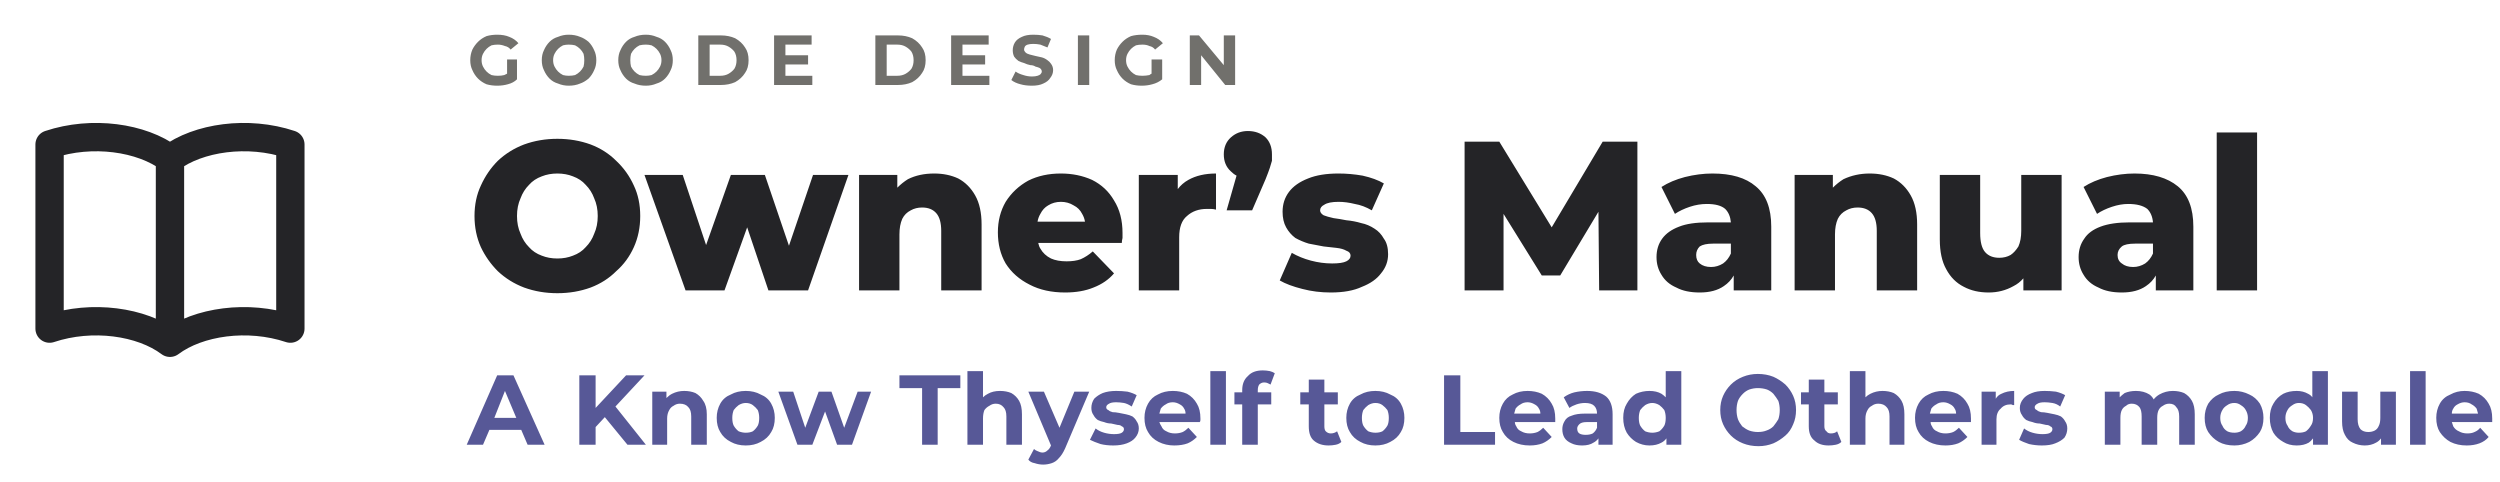
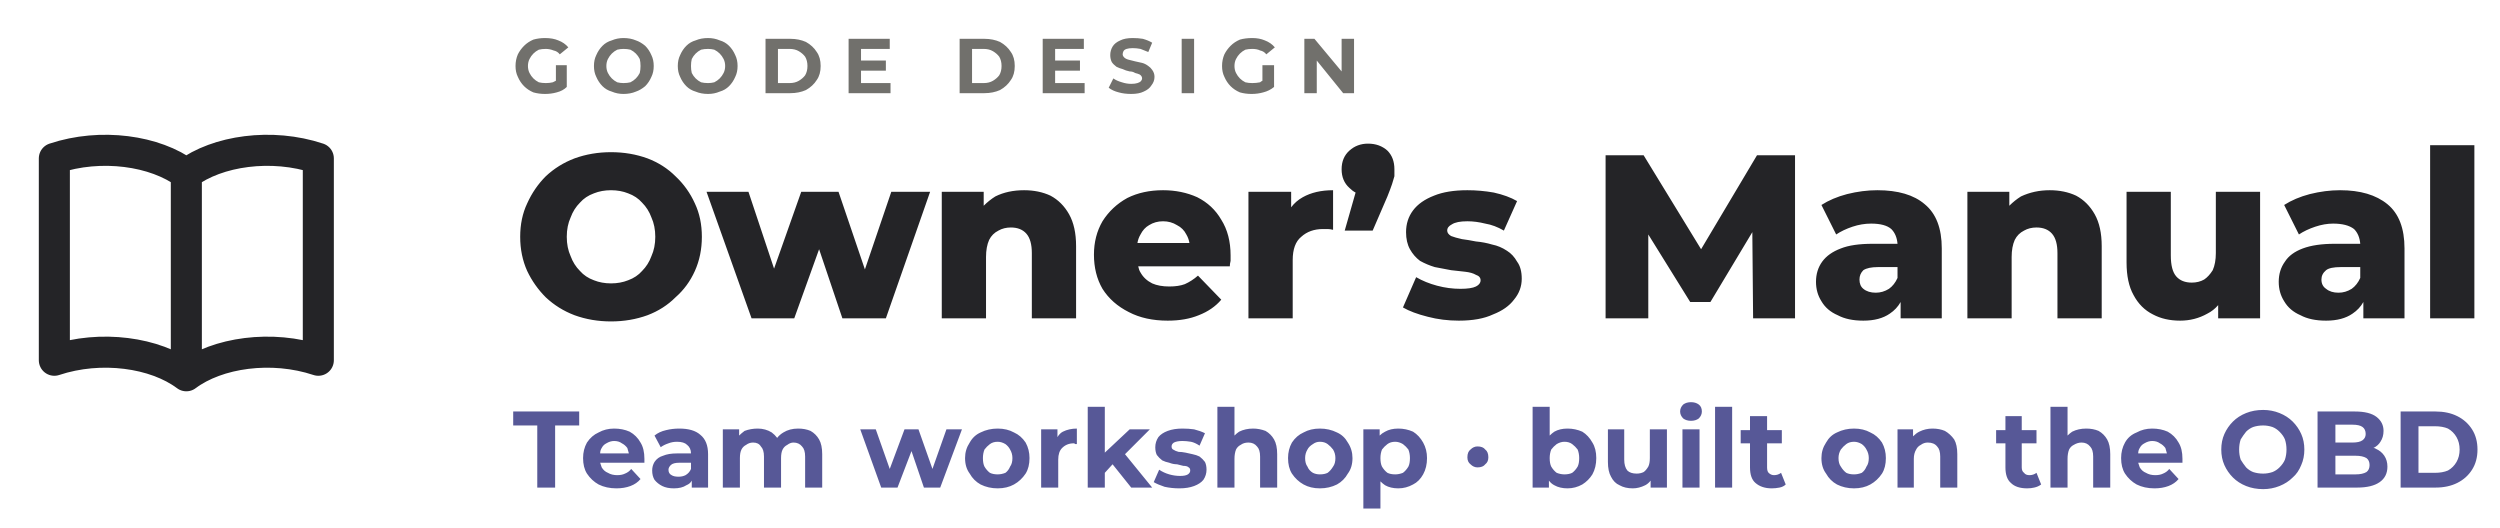
- <svg xmlns="http://www.w3.org/2000/svg" viewBox="0 0 353 68" role="img">
+ <svg xmlns="http://www.w3.org/2000/svg" viewBox="0 0 322 68" role="img">
  <path transform="translate(0 9.4) scale(2)" fill="none" stroke="#242427" stroke-width="2" stroke-linecap="round" stroke-linejoin="round" d="M12 6.5 C10 5 6.5 4.5 3.5 5.5 V18.5 C6.5 17.5 10 18 12 19.5 C14 18 17.5 17.5 20.5 18.5 V5.5 C17.5 4.5 14 5 12 6.5 Z M12 6.5 V19.5" />
  <path fill="#71706C" d="M70.2 12.1Q69.4 12.1 68.7 11.9Q68 11.6 67.5 11.1Q67 10.6 66.7 9.9Q66.4 9.3 66.4 8.5Q66.4 7.7 66.7 7Q67 6.4 67.5 5.9Q68 5.4 68.7 5.1Q69.4 4.9 70.2 4.9Q71.2 4.9 71.9 5.2Q72.7 5.5 73.2 6.1L72.1 7Q71.8 6.6 71.3 6.5Q70.8 6.3 70.3 6.3Q69.8 6.3 69.4 6.4Q69 6.6 68.7 6.9Q68.4 7.2 68.2 7.6Q68 8 68 8.5Q68 9 68.2 9.4Q68.4 9.8 68.7 10.1Q69 10.4 69.4 10.6Q69.8 10.7 70.3 10.7Q70.8 10.7 71.2 10.6Q71.4 10.5 71.6 10.4V8.4H73V11.2Q72.5 11.7 71.7 11.9Q71 12.1 70.2 12.1ZM80.3 12.1Q79.5 12.1 78.8 11.8Q78.1 11.6 77.6 11.1Q77.1 10.6 76.8 9.9Q76.5 9.3 76.5 8.5Q76.5 7.7 76.8 7.1Q77.1 6.4 77.6 5.9Q78.1 5.4 78.8 5.2Q79.5 4.9 80.3 4.9Q81.2 4.9 81.9 5.2Q82.5 5.4 83.1 5.9Q83.6 6.4 83.9 7.1Q84.2 7.7 84.2 8.5Q84.2 9.3 83.9 9.9Q83.6 10.6 83.1 11.1Q82.5 11.6 81.9 11.8Q81.2 12.1 80.3 12.1ZM80.3 10.7Q80.8 10.7 81.2 10.6Q81.6 10.4 81.9 10.1Q82.2 9.8 82.4 9.4Q82.5 9 82.5 8.5Q82.5 8 82.4 7.6Q82.2 7.2 81.9 6.9Q81.6 6.6 81.2 6.4Q80.8 6.3 80.3 6.3Q79.9 6.3 79.5 6.4Q79.1 6.6 78.8 6.9Q78.5 7.2 78.3 7.6Q78.1 8 78.1 8.5Q78.1 9 78.3 9.4Q78.5 9.8 78.8 10.1Q79.1 10.4 79.5 10.6Q79.9 10.7 80.3 10.7ZM91.2 12.1Q90.3 12.1 89.6 11.8Q88.9 11.6 88.4 11.1Q87.9 10.6 87.6 9.9Q87.3 9.3 87.3 8.5Q87.3 7.7 87.6 7.1Q87.9 6.4 88.4 5.9Q88.9 5.4 89.6 5.2Q90.3 4.9 91.2 4.9Q92 4.9 92.7 5.2Q93.4 5.4 93.9 5.9Q94.4 6.4 94.7 7.1Q95 7.7 95 8.5Q95 9.3 94.7 9.9Q94.4 10.6 93.9 11.1Q93.4 11.6 92.7 11.8Q92 12.1 91.2 12.1ZM91.2 10.7Q91.6 10.7 92 10.6Q92.4 10.4 92.7 10.1Q93 9.8 93.2 9.4Q93.4 9 93.4 8.5Q93.4 8 93.2 7.6Q93 7.2 92.7 6.9Q92.4 6.6 92 6.4Q91.6 6.3 91.2 6.3Q90.7 6.3 90.3 6.4Q89.9 6.6 89.6 6.9Q89.3 7.2 89.1 7.6Q89 8 89 8.5Q89 9 89.1 9.4Q89.3 9.8 89.6 10.1Q89.9 10.4 90.3 10.6Q90.7 10.7 91.2 10.7ZM98.6 12V5H101.8Q102.9 5 103.8 5.4Q104.7 5.9 105.2 6.7Q105.7 7.4 105.7 8.5Q105.7 9.6 105.2 10.3Q104.7 11.1 103.8 11.6Q102.9 12 101.8 12ZM100.2 10.7H101.7Q102.4 10.7 102.9 10.4Q103.4 10.1 103.7 9.7Q104 9.2 104 8.5Q104 7.8 103.7 7.3Q103.4 6.9 102.9 6.6Q102.4 6.3 101.7 6.3H100.2ZM110.9 10.7H114.7V12H109.3V5H114.6V6.3H110.9V7.8H114.1V9.1H110.9ZM123.6 12V5H126.8Q127.9 5 128.8 5.4Q129.7 5.9 130.2 6.7Q130.7 7.4 130.7 8.5Q130.7 9.6 130.2 10.3Q129.7 11.1 128.8 11.6Q127.9 12 126.8 12ZM125.2 10.7H126.7Q127.4 10.7 127.9 10.4Q128.4 10.1 128.7 9.7Q129 9.2 129 8.5Q129 7.8 128.7 7.3Q128.4 6.9 127.9 6.6Q127.4 6.3 126.7 6.3H125.2ZM135.9 10.7H139.7V12H134.3V5H139.6V6.3H135.9V7.8H139.1V9.1H135.9ZM145.7 12.1Q144.8 12.1 144.1 11.9Q143.3 11.7 142.8 11.3L143.4 10.1Q143.8 10.4 144.5 10.6Q145.1 10.8 145.7 10.8Q146.2 10.8 146.5 10.7Q146.8 10.6 146.9 10.5Q147.1 10.3 147.1 10.1Q147.1 9.8 146.8 9.6Q146.6 9.5 146.2 9.4Q145.9 9.2 145.5 9.2Q145 9.1 144.6 8.9Q144.2 8.8 143.8 8.6Q143.4 8.3 143.2 8Q143 7.6 143 7.1Q143 6.5 143.3 6Q143.6 5.5 144.3 5.2Q144.9 4.9 145.9 4.9Q146.6 4.9 147.2 5Q147.9 5.2 148.4 5.5L147.9 6.7Q147.4 6.5 146.9 6.3Q146.4 6.2 145.9 6.2Q145.4 6.2 145.1 6.3Q144.8 6.4 144.7 6.6Q144.6 6.8 144.6 7Q144.6 7.2 144.8 7.4Q145 7.6 145.4 7.7Q145.8 7.8 146.2 7.9Q146.6 8 147.1 8.1Q147.5 8.2 147.9 8.5Q148.2 8.7 148.4 9Q148.7 9.4 148.7 9.9Q148.7 10.5 148.3 11Q148 11.5 147.3 11.8Q146.7 12.1 145.7 12.1ZM152.2 12V5H153.8V12ZM161.2 12.1Q160.4 12.1 159.7 11.9Q159 11.6 158.5 11.1Q158 10.6 157.7 9.9Q157.4 9.3 157.4 8.5Q157.4 7.7 157.7 7Q158 6.4 158.5 5.9Q159 5.4 159.7 5.1Q160.4 4.9 161.3 4.9Q162.2 4.9 162.9 5.2Q163.7 5.5 164.2 6.1L163.1 7Q162.8 6.6 162.3 6.5Q161.9 6.3 161.3 6.3Q160.8 6.3 160.4 6.4Q160 6.6 159.7 6.9Q159.4 7.2 159.2 7.6Q159 8 159 8.5Q159 9 159.2 9.4Q159.4 9.8 159.7 10.1Q160 10.4 160.4 10.6Q160.8 10.7 161.3 10.7Q161.8 10.7 162.3 10.6Q162.4 10.5 162.6 10.4V8.4H164.1V11.2Q163.5 11.7 162.7 11.9Q162 12.1 161.2 12.1ZM168 12V5H169.3L172.8 9.2V5H174.4V12H173L169.6 7.8V12Z" />
  <path fill="#242427" d="M78.7 41.4Q76.2 41.4 74 40.6Q71.9 39.8 70.3 38.3Q68.8 36.8 67.9 34.9Q67 32.9 67 30.5Q67 28.1 67.9 26.2Q68.8 24.2 70.3 22.7Q71.9 21.2 74 20.4Q76.2 19.6 78.7 19.6Q81.2 19.6 83.4 20.4Q85.5 21.2 87 22.7Q88.6 24.2 89.5 26.2Q90.4 28.1 90.4 30.5Q90.4 32.9 89.5 34.9Q88.6 36.9 87 38.3Q85.5 39.8 83.4 40.6Q81.2 41.4 78.7 41.4ZM78.7 36.5Q79.9 36.5 80.9 36.1Q82 35.7 82.7 34.9Q83.5 34.1 83.9 33Q84.4 31.9 84.4 30.5Q84.4 29.1 83.9 28Q83.5 26.9 82.7 26.1Q82 25.3 80.9 24.9Q79.9 24.5 78.7 24.5Q77.5 24.5 76.5 24.9Q75.4 25.3 74.7 26.1Q73.9 26.9 73.5 28Q73 29.1 73 30.5Q73 31.9 73.5 33Q73.9 34.1 74.7 34.9Q75.4 35.7 76.5 36.1Q77.5 36.5 78.7 36.5ZM96.8 41 91 24.7H96.4L99.7 34.6L103.2 24.7H108L111.4 34.7L114.8 24.7H119.8L114.1 41H108.5L105.5 32.1L102.3 41ZM131.9 24.5Q133.8 24.5 135.3 25.2Q136.8 26 137.7 27.6Q138.6 29.2 138.6 31.7V41H132.9V32.6Q132.9 30.9 132.2 30.1Q131.5 29.3 130.2 29.3Q129.3 29.3 128.6 29.7Q127.8 30.1 127.4 30.9Q127 31.8 127 33.1V41H121.3V24.7H126.7V26.5Q127.4 25.8 128.2 25.3Q129.8 24.5 131.9 24.5ZM150.4 41.3Q147.5 41.3 145.4 40.2Q143.2 39.1 142 37.2Q140.9 35.3 140.9 32.8Q140.9 30.4 142 28.5Q143.2 26.6 145.2 25.5Q147.2 24.5 149.8 24.5Q152.2 24.5 154.2 25.4Q156.2 26.4 157.3 28.3Q158.5 30.2 158.5 32.9Q158.5 33.2 158.5 33.6Q158.4 34 158.4 34.3H146.6Q146.7 34.8 146.9 35.1Q147.4 36 148.4 36.5Q149.3 36.9 150.6 36.9Q151.8 36.9 152.6 36.6Q153.5 36.2 154.3 35.5L157.3 38.6Q156.2 39.9 154.4 40.6Q152.7 41.3 150.4 41.3ZM146.5 31.3H153.2Q153.1 30.7 152.8 30.2Q152.4 29.4 151.6 29Q150.8 28.5 149.8 28.5Q148.8 28.5 148 29Q147.3 29.4 146.9 30.2Q146.6 30.7 146.5 31.3ZM160.8 41V24.7H166.3V26.7Q166.9 25.9 167.8 25.4Q169.4 24.5 171.7 24.5V29.6Q171.3 29.5 171 29.5Q170.8 29.5 170.4 29.5Q168.7 29.5 167.6 30.5Q166.5 31.4 166.5 33.5V41ZM173.2 29.7 174.6 24.8Q174.2 24.6 173.8 24.2Q172.8 23.3 172.8 21.8Q172.8 20.3 173.8 19.4Q174.8 18.5 176.2 18.5Q177.7 18.5 178.7 19.4Q179.6 20.3 179.6 21.8Q179.6 22.2 179.6 22.7Q179.5 23.1 179.3 23.7Q179.1 24.3 178.7 25.3L176.8 29.7ZM187.9 41.3Q185.8 41.3 183.9 40.8Q181.9 40.3 180.7 39.6L182.4 35.7Q183.6 36.4 185.1 36.8Q186.6 37.2 188.1 37.2Q189.5 37.2 190.1 36.9Q190.7 36.6 190.7 36.1Q190.7 35.6 190.1 35.4Q189.6 35.1 188.7 35Q187.9 34.9 186.9 34.8Q185.8 34.6 184.8 34.4Q183.8 34.1 182.9 33.6Q182.1 33 181.6 32.1Q181.1 31.2 181.1 29.9Q181.1 28.3 182 27.1Q182.9 25.9 184.7 25.2Q186.4 24.5 189 24.5Q190.7 24.5 192.4 24.8Q194.2 25.2 195.4 25.9L193.7 29.7Q192.5 29 191.3 28.8Q190.1 28.5 189 28.5Q187.6 28.5 187 28.9Q186.4 29.2 186.4 29.7Q186.4 30.1 186.9 30.4Q187.4 30.6 188.3 30.8Q189.1 30.9 190.1 31.1Q191.2 31.2 192.2 31.5Q193.2 31.7 194.1 32.3Q194.9 32.8 195.4 33.7Q196 34.5 196 35.9Q196 37.4 195 38.6Q194.1 39.8 192.3 40.5Q190.6 41.3 187.9 41.3ZM206.8 41V20H211.7L219.1 32.1L226.3 20H231.2L231.2 41H225.8L225.7 29.9L220.3 38.9H217.7L212.3 30.2V41ZM244.8 41V38.9Q244.3 39.8 243.4 40.4Q242.1 41.3 240 41.3Q238 41.3 236.7 40.6Q235.3 40 234.6 38.8Q233.9 37.7 233.9 36.3Q233.9 34.8 234.7 33.7Q235.5 32.6 237.1 32Q238.6 31.4 241.2 31.4H244.4Q244.3 30.2 243.6 29.5Q242.8 28.8 241 28.8Q239.8 28.8 238.6 29.2Q237.4 29.6 236.5 30.2L234.6 26.4Q236 25.5 237.9 25Q239.9 24.5 241.8 24.5Q245.8 24.5 247.9 26.3Q250.1 28.1 250.1 32V41ZM244.4 34.4H241.9Q240.6 34.4 240 34.8Q239.5 35.3 239.5 36Q239.5 36.8 240 37.2Q240.6 37.7 241.6 37.7Q242.5 37.7 243.3 37.2Q244 36.7 244.4 35.8ZM264 24.5Q265.9 24.5 267.4 25.2Q268.9 26 269.8 27.6Q270.7 29.2 270.7 31.7V41H265V32.6Q265 30.9 264.3 30.1Q263.6 29.3 262.3 29.3Q261.4 29.3 260.7 29.7Q259.9 30.1 259.5 30.9Q259.1 31.8 259.1 33.1V41H253.4V24.7H258.8V26.5Q259.5 25.8 260.3 25.3Q262 24.5 264 24.5ZM280.8 41.3Q278.8 41.3 277.3 40.5Q275.7 39.7 274.8 38Q273.9 36.4 273.9 33.8V24.7H279.6V32.9Q279.6 34.8 280.3 35.6Q281 36.4 282.3 36.4Q283.2 36.4 283.9 36Q284.5 35.6 285 34.8Q285.4 33.9 285.4 32.6V24.7H291.1V41H285.7V39.3Q285.1 40 284.3 40.4Q282.7 41.3 280.8 41.3ZM304.4 41V38.9Q303.9 39.8 303 40.4Q301.7 41.3 299.6 41.3Q297.6 41.3 296.3 40.6Q294.9 40 294.2 38.8Q293.5 37.7 293.5 36.3Q293.5 34.8 294.3 33.7Q295 32.6 296.6 32Q298.2 31.4 300.7 31.4H304Q303.9 30.2 303.2 29.5Q302.3 28.8 300.5 28.8Q299.4 28.8 298.2 29.2Q297 29.6 296.1 30.2L294.2 26.4Q295.6 25.5 297.5 25Q299.5 24.5 301.4 24.5Q305.3 24.5 307.5 26.3Q309.7 28.1 309.7 32V41ZM304 34.4H301.5Q300.1 34.4 299.6 34.8Q299 35.3 299 36Q299 36.8 299.6 37.2Q300.2 37.7 301.2 37.7Q302.1 37.7 302.9 37.2Q303.6 36.7 304 35.8ZM313 41V18.7H318.7V41Z" />
-   <path fill="#575897" d="M65.9 62.8 70.2 53H72.5L76.9 62.8H74.5L73.6 60.7H69.1L68.2 62.8ZM72.9 59 71.3 55.2 69.8 59ZM81.8 62.8V53H84.1V57.6L88.4 53H91L86.9 57.4L91.2 62.8H88.6L85.4 58.9L84.1 60.3V62.8ZM96.6 55.2Q97.5 55.2 98.2 55.5Q98.9 55.9 99.3 56.6Q99.8 57.3 99.8 58.5V62.8H97.6V58.8Q97.6 57.9 97.2 57.5Q96.8 57 96 57Q95.5 57 95.1 57.3Q94.7 57.5 94.5 57.9Q94.2 58.4 94.2 59.1V62.8H92.1V55.3H94.1V56.2Q94.5 55.8 94.9 55.6Q95.7 55.2 96.6 55.2ZM105.3 62.9Q104.1 62.9 103.2 62.4Q102.2 61.9 101.7 61Q101.2 60.2 101.2 59Q101.2 57.9 101.7 57Q102.2 56.1 103.2 55.7Q104.1 55.2 105.3 55.2Q106.5 55.2 107.4 55.7Q108.4 56.1 108.9 57Q109.4 57.9 109.4 59Q109.4 60.2 108.9 61Q108.4 61.9 107.4 62.4Q106.5 62.9 105.3 62.9ZM105.3 61.1Q105.9 61.1 106.3 60.9Q106.7 60.6 107 60.1Q107.2 59.7 107.2 59Q107.2 58.4 107 57.9Q106.7 57.5 106.3 57.2Q105.9 56.9 105.3 56.9Q104.8 56.9 104.3 57.2Q103.9 57.5 103.6 57.9Q103.4 58.4 103.4 59Q103.4 59.7 103.6 60.1Q103.9 60.6 104.3 60.9Q104.8 61.1 105.3 61.1ZM112.6 62.8 109.9 55.3H112L113.7 60.4L115.6 55.3H117.4L119.2 60.4L121.1 55.3H123L120.3 62.8H118.2L116.5 58.1L114.7 62.8ZM130.2 62.8V54.8H127V53H135.6V54.8H132.4V62.8ZM141.2 55.2Q142.1 55.2 142.8 55.5Q143.5 55.9 143.9 56.6Q144.3 57.3 144.3 58.5V62.8H142.1V58.8Q142.1 57.9 141.7 57.5Q141.3 57 140.6 57Q140.1 57 139.7 57.3Q139.3 57.5 139 57.9Q138.8 58.4 138.8 59.1V62.8H136.6V52.4H138.8V56.1Q139.1 55.8 139.5 55.6Q140.2 55.2 141.2 55.2ZM147.3 65.6Q146.7 65.6 146.1 65.4Q145.5 65.3 145.2 64.9L146 63.4Q146.2 63.6 146.5 63.7Q146.9 63.9 147.2 63.9Q147.6 63.9 147.9 63.6Q148.2 63.4 148.4 62.9L148.4 62.9L145.2 55.3H147.4L149.6 60.4L151.7 55.3H153.8L150.4 63.3Q150 64.2 149.5 64.7Q149.1 65.2 148.5 65.4Q147.9 65.6 147.3 65.6ZM157.2 62.9Q156.2 62.9 155.4 62.7Q154.5 62.4 153.9 62.1L154.7 60.5Q155.2 60.9 155.9 61.1Q156.6 61.3 157.3 61.3Q158.1 61.3 158.4 61.1Q158.7 60.9 158.7 60.6Q158.7 60.3 158.4 60.2Q158.2 60 157.8 60Q157.4 59.9 156.9 59.8Q156.4 59.8 155.9 59.6Q155.4 59.5 155 59.3Q154.6 59 154.4 58.6Q154.1 58.2 154.1 57.6Q154.1 56.9 154.5 56.3Q155 55.8 155.7 55.5Q156.5 55.2 157.6 55.2Q158.4 55.2 159.2 55.3Q160 55.5 160.5 55.8L159.8 57.4Q159.2 57 158.7 56.9Q158.1 56.8 157.6 56.8Q156.9 56.8 156.6 57Q156.2 57.2 156.2 57.5Q156.2 57.8 156.5 57.9Q156.7 58.1 157.1 58.2Q157.5 58.2 158 58.3Q158.5 58.4 159 58.5Q159.5 58.6 159.9 58.8Q160.3 59.1 160.5 59.5Q160.8 59.9 160.8 60.5Q160.8 61.2 160.3 61.8Q159.9 62.3 159.1 62.6Q158.3 62.9 157.2 62.9ZM165.8 62.9Q164.6 62.9 163.6 62.4Q162.6 61.9 162.1 61Q161.6 60.2 161.6 59Q161.6 57.9 162.1 57Q162.6 56.1 163.5 55.7Q164.4 55.2 165.6 55.2Q166.7 55.2 167.6 55.6Q168.5 56.1 169 57Q169.5 57.8 169.5 59.1Q169.5 59.2 169.5 59.3Q169.5 59.5 169.4 59.6H163.7Q163.8 59.9 164 60.2Q164.2 60.7 164.7 60.9Q165.2 61.2 165.9 61.2Q166.5 61.2 167 61Q167.4 60.8 167.8 60.4L169 61.7Q168.4 62.3 167.7 62.6Q166.9 62.9 165.8 62.9ZM163.7 58.4H167.4Q167.4 58 167.2 57.7Q167 57.3 166.6 57.1Q166.1 56.8 165.6 56.8Q165 56.8 164.6 57.1Q164.2 57.3 163.9 57.7Q163.8 58 163.7 58.4ZM170.9 62.8V52.4H173.1V62.8ZM175.4 62.8V57.1H174.3V55.4H175.4V55.1Q175.4 53.8 176.2 53.1Q176.9 52.3 178.3 52.3Q178.8 52.3 179.3 52.4Q179.7 52.5 180 52.7L179.4 54.3Q179.2 54.2 179 54.1Q178.8 54 178.5 54Q178.1 54 177.8 54.3Q177.6 54.6 177.6 55.1V55.4H179.5V57.1H177.6V62.8ZM187.6 62.9Q186.3 62.9 185.5 62.2Q184.8 61.6 184.8 60.2V57.1H183.6V55.4H184.8V53.6H187V55.4H188.9V57.1H187V60.2Q187 60.7 187.2 60.9Q187.5 61.2 187.9 61.2Q188.4 61.2 188.8 60.9L189.4 62.4Q189.1 62.7 188.6 62.8Q188.1 62.9 187.6 62.9ZM194.2 62.9Q193 62.9 192.1 62.4Q191.1 61.9 190.6 61Q190.1 60.2 190.1 59Q190.1 57.9 190.6 57Q191.1 56.1 192.1 55.7Q193 55.2 194.2 55.2Q195.4 55.2 196.3 55.7Q197.3 56.1 197.8 57Q198.3 57.9 198.3 59Q198.3 60.2 197.8 61Q197.3 61.9 196.3 62.4Q195.4 62.9 194.2 62.9ZM194.2 61.1Q194.8 61.1 195.2 60.9Q195.6 60.6 195.9 60.1Q196.1 59.7 196.1 59Q196.1 58.4 195.9 57.9Q195.6 57.5 195.2 57.2Q194.8 56.9 194.2 56.9Q193.7 56.9 193.2 57.2Q192.8 57.5 192.5 57.9Q192.3 58.4 192.3 59Q192.3 59.7 192.5 60.1Q192.8 60.6 193.2 60.9Q193.7 61.1 194.2 61.1ZM203.9 62.8V53H206.2V61H211.1V62.8ZM216 62.9Q214.7 62.9 213.7 62.4Q212.7 61.9 212.2 61Q211.7 60.2 211.7 59Q211.7 57.9 212.2 57Q212.7 56.1 213.6 55.7Q214.5 55.2 215.7 55.2Q216.8 55.2 217.7 55.6Q218.6 56.1 219.1 57Q219.6 57.8 219.6 59.1Q219.6 59.2 219.6 59.3Q219.6 59.5 219.6 59.6H213.9Q213.9 59.9 214.1 60.2Q214.3 60.7 214.8 60.9Q215.3 61.2 216 61.2Q216.6 61.2 217.1 61Q217.5 60.8 217.9 60.4L219.1 61.7Q218.5 62.3 217.8 62.6Q217 62.9 216 62.9ZM213.8 58.4H217.5Q217.5 58 217.3 57.7Q217.1 57.3 216.7 57.1Q216.2 56.8 215.7 56.8Q215.1 56.8 214.7 57.1Q214.3 57.3 214 57.7Q213.9 58 213.8 58.4ZM225.7 62.8V61.9Q225.4 62.3 225 62.5Q224.4 62.9 223.4 62.9Q222.5 62.9 221.9 62.6Q221.2 62.3 220.9 61.8Q220.6 61.3 220.6 60.6Q220.6 60 220.9 59.5Q221.2 58.9 221.9 58.7Q222.6 58.4 223.8 58.4H225.5Q225.5 57.7 225.1 57.3Q224.7 56.9 223.8 56.9Q223.2 56.9 222.6 57.1Q222 57.3 221.6 57.6L220.8 56.1Q221.5 55.6 222.3 55.4Q223.2 55.2 224.1 55.2Q225.8 55.2 226.8 56Q227.7 56.8 227.7 58.5V62.8ZM225.5 59.6H224Q223.3 59.6 223 59.9Q222.7 60.2 222.7 60.5Q222.7 61 223 61.2Q223.3 61.4 223.9 61.4Q224.5 61.4 224.9 61.2Q225.3 60.9 225.5 60.4ZM232.9 62.9Q231.9 62.9 231 62.4Q230.2 61.9 229.7 61.1Q229.2 60.2 229.2 59Q229.2 57.8 229.7 57Q230.2 56.1 231 55.6Q231.9 55.2 232.9 55.2Q233.9 55.2 234.6 55.6Q234.9 55.8 235.2 56.1V52.4H237.4V62.8H235.3V61.9Q235 62.3 234.6 62.5Q233.9 62.9 232.9 62.9ZM233.3 61.1Q233.8 61.1 234.3 60.9Q234.7 60.6 235 60.1Q235.2 59.7 235.2 59Q235.2 58.4 235 57.9Q234.7 57.5 234.3 57.2Q233.8 56.9 233.3 56.9Q232.8 56.9 232.3 57.2Q231.9 57.5 231.6 57.9Q231.4 58.4 231.4 59Q231.4 59.7 231.6 60.1Q231.9 60.6 232.3 60.9Q232.8 61.1 233.3 61.1ZM248.3 63Q247.1 63 246.1 62.6Q245.1 62.2 244.4 61.5Q243.7 60.8 243.3 59.9Q242.9 59 242.9 57.9Q242.9 56.8 243.3 55.9Q243.7 55 244.4 54.3Q245.1 53.6 246.1 53.2Q247.1 52.8 248.2 52.8Q249.4 52.8 250.4 53.2Q251.3 53.6 252.1 54.3Q252.8 55 253.2 55.9Q253.6 56.8 253.6 57.9Q253.6 59 253.2 59.9Q252.8 60.9 252.1 61.5Q251.3 62.2 250.4 62.6Q249.4 63 248.3 63ZM248.2 61Q248.9 61 249.4 60.8Q250 60.6 250.4 60.2Q250.8 59.7 251.1 59.2Q251.3 58.6 251.3 57.9Q251.3 57.2 251.1 56.6Q250.8 56.1 250.4 55.6Q250 55.2 249.5 55Q248.9 54.8 248.2 54.8Q247.6 54.8 247 55Q246.5 55.2 246.1 55.6Q245.6 56.1 245.4 56.6Q245.2 57.2 245.2 57.9Q245.2 58.6 245.4 59.2Q245.6 59.7 246 60.2Q246.5 60.6 247 60.8Q247.6 61 248.2 61ZM258.2 62.9Q256.9 62.9 256.2 62.2Q255.4 61.6 255.4 60.2V57.1H254.3V55.4H255.4V53.6H257.6V55.4H259.5V57.1H257.6V60.2Q257.6 60.7 257.9 60.9Q258.1 61.2 258.5 61.2Q259.1 61.2 259.4 60.9L260 62.4Q259.7 62.7 259.2 62.8Q258.7 62.9 258.2 62.9ZM265.8 55.2Q266.7 55.2 267.4 55.5Q268.1 55.9 268.5 56.6Q268.9 57.3 268.9 58.5V62.8H266.8V58.8Q266.8 57.9 266.4 57.5Q266 57 265.2 57Q264.7 57 264.3 57.3Q263.9 57.5 263.7 57.9Q263.4 58.4 263.4 59.1V62.8H261.2V52.4H263.4V56.1Q263.7 55.8 264.1 55.6Q264.9 55.2 265.8 55.2ZM274.7 62.9Q273.4 62.9 272.4 62.4Q271.4 61.9 270.9 61Q270.4 60.2 270.4 59Q270.4 57.9 270.9 57Q271.4 56.1 272.3 55.7Q273.2 55.2 274.4 55.2Q275.5 55.2 276.4 55.6Q277.3 56.1 277.8 57Q278.3 57.8 278.3 59.1Q278.3 59.2 278.3 59.3Q278.3 59.5 278.3 59.6H272.6Q272.6 59.9 272.8 60.2Q273 60.7 273.5 60.9Q274 61.2 274.7 61.2Q275.3 61.2 275.8 61Q276.2 60.8 276.6 60.4L277.8 61.7Q277.2 62.3 276.5 62.6Q275.7 62.9 274.7 62.9ZM272.5 58.4H276.2Q276.2 58 276 57.7Q275.8 57.3 275.4 57.1Q274.9 56.8 274.4 56.8Q273.8 56.8 273.4 57.1Q273 57.3 272.7 57.7Q272.6 58 272.5 58.4ZM279.8 62.8V55.3H281.8V56.3Q282.1 55.8 282.6 55.6Q283.4 55.2 284.4 55.2V57.2Q284.3 57.2 284.2 57.2Q284.1 57.1 283.9 57.1Q283 57.1 282.5 57.7Q281.9 58.2 281.9 59.2V62.8ZM288.3 62.9Q287.4 62.9 286.5 62.7Q285.6 62.4 285.1 62.1L285.8 60.5Q286.3 60.9 287 61.1Q287.7 61.3 288.4 61.3Q289.2 61.3 289.5 61.1Q289.8 60.9 289.8 60.6Q289.8 60.3 289.5 60.2Q289.3 60 288.9 60Q288.5 59.9 288 59.8Q287.5 59.8 287 59.6Q286.5 59.5 286.1 59.3Q285.7 59 285.5 58.6Q285.2 58.2 285.2 57.6Q285.2 56.9 285.7 56.3Q286.1 55.8 286.9 55.5Q287.6 55.2 288.7 55.2Q289.5 55.2 290.3 55.3Q291.1 55.5 291.6 55.8L290.9 57.4Q290.4 57 289.8 56.9Q289.2 56.8 288.7 56.8Q288 56.8 287.7 57Q287.3 57.2 287.3 57.5Q287.3 57.8 287.6 57.9Q287.8 58.1 288.2 58.2Q288.6 58.2 289.1 58.3Q289.6 58.4 290.1 58.5Q290.6 58.6 291 58.8Q291.4 59.1 291.6 59.5Q291.9 59.9 291.9 60.5Q291.9 61.2 291.5 61.8Q291 62.3 290.2 62.6Q289.5 62.9 288.3 62.9ZM306.8 55.2Q307.7 55.2 308.4 55.5Q309.1 55.9 309.5 56.6Q309.9 57.3 309.9 58.5V62.8H307.7V58.8Q307.7 57.9 307.3 57.5Q307 57 306.3 57Q305.8 57 305.4 57.3Q305 57.5 304.8 57.9Q304.6 58.3 304.6 59V62.8H302.4V58.8Q302.4 57.9 302.1 57.5Q301.7 57 301 57Q300.5 57 300.2 57.3Q299.8 57.5 299.6 57.9Q299.4 58.3 299.4 59V62.8H297.2V55.3H299.3V56.1Q299.6 55.8 300 55.5Q300.7 55.2 301.6 55.2Q302.7 55.2 303.5 55.7Q303.9 56 304.1 56.4Q304.4 56 304.9 55.7Q305.8 55.2 306.8 55.2ZM315.5 62.9Q314.2 62.9 313.3 62.4Q312.4 61.9 311.8 61Q311.3 60.2 311.3 59Q311.3 57.9 311.8 57Q312.4 56.1 313.3 55.7Q314.2 55.2 315.5 55.2Q316.6 55.2 317.6 55.7Q318.5 56.1 319.1 57Q319.6 57.9 319.6 59Q319.6 60.2 319.1 61Q318.5 61.9 317.6 62.4Q316.6 62.9 315.5 62.9ZM315.5 61.1Q316 61.1 316.4 60.9Q316.9 60.6 317.1 60.1Q317.4 59.7 317.4 59Q317.4 58.4 317.1 57.9Q316.9 57.5 316.4 57.2Q316 56.9 315.5 56.9Q314.9 56.9 314.5 57.2Q314 57.5 313.8 57.9Q313.5 58.4 313.5 59Q313.5 59.7 313.8 60.1Q314 60.6 314.5 60.9Q314.9 61.1 315.5 61.1ZM324.3 62.9Q323.2 62.9 322.4 62.4Q321.5 61.9 321 61.1Q320.5 60.2 320.5 59Q320.5 57.8 321 57Q321.5 56.1 322.4 55.6Q323.2 55.2 324.3 55.2Q325.2 55.2 325.9 55.6Q326.3 55.8 326.5 56.1V52.4H328.7V62.8H326.6V61.9Q326.3 62.3 326 62.5Q325.3 62.9 324.3 62.9ZM324.6 61.1Q325.2 61.1 325.6 60.9Q326 60.6 326.3 60.1Q326.6 59.7 326.6 59Q326.6 58.4 326.3 57.9Q326 57.5 325.6 57.2Q325.2 56.9 324.6 56.9Q324.1 56.9 323.7 57.2Q323.2 57.5 323 57.9Q322.7 58.4 322.7 59Q322.7 59.7 323 60.1Q323.2 60.6 323.7 60.9Q324.1 61.1 324.6 61.1ZM333.9 62.9Q333 62.9 332.2 62.5Q331.5 62.2 331.1 61.4Q330.7 60.7 330.7 59.5V55.3H332.9V59.2Q332.9 60.1 333.3 60.6Q333.7 61 334.4 61Q334.9 61 335.3 60.8Q335.7 60.6 335.9 60.1Q336.1 59.7 336.1 59V55.3H338.3V62.8H336.2V61.9Q335.9 62.3 335.5 62.5Q334.8 62.9 333.9 62.9ZM340.3 62.8V52.4H342.5V62.8ZM348.3 62.9Q347 62.9 346 62.4Q345.1 61.9 344.5 61Q344 60.2 344 59Q344 57.9 344.5 57Q345 56.1 346 55.7Q346.9 55.2 348 55.2Q349.1 55.2 350 55.6Q350.9 56.1 351.4 57Q351.9 57.8 351.9 59.1Q351.9 59.2 351.9 59.3Q351.9 59.5 351.9 59.6H346.2Q346.3 59.9 346.4 60.2Q346.7 60.7 347.2 60.9Q347.7 61.2 348.4 61.2Q349 61.2 349.4 61Q349.9 60.8 350.2 60.4L351.4 61.7Q350.9 62.3 350.1 62.6Q349.3 62.9 348.3 62.9ZM346.2 58.4H349.9Q349.8 58 349.7 57.7Q349.4 57.3 349 57.1Q348.6 56.8 348 56.8Q347.5 56.8 347 57.1Q346.6 57.3 346.4 57.7Q346.2 58 346.2 58.4Z" />
+   <path fill="#575897" d="M69.2 62.8V54.8H66.1V53H74.6V54.8H71.5V62.8ZM79.4 62.9Q78.1 62.9 77.1 62.4Q76.2 61.9 75.6 61Q75.1 60.2 75.1 59Q75.1 57.9 75.6 57Q76.2 56.1 77.1 55.7Q78 55.2 79.1 55.2Q80.2 55.2 81.1 55.6Q82 56.1 82.5 57Q83 57.8 83 59.1Q83 59.2 83 59.3Q83 59.5 83 59.6H77.3Q77.4 59.9 77.5 60.2Q77.8 60.7 78.3 60.9Q78.8 61.2 79.5 61.2Q80.1 61.2 80.5 61Q81 60.8 81.3 60.4L82.5 61.7Q82 62.3 81.2 62.6Q80.4 62.9 79.4 62.9ZM77.3 58.4H81Q80.9 58 80.8 57.7Q80.5 57.3 80.1 57.1Q79.7 56.8 79.1 56.8Q78.6 56.8 78.1 57.1Q77.7 57.3 77.5 57.7Q77.3 58 77.3 58.4ZM89.1 62.8V61.9Q88.9 62.3 88.4 62.5Q87.8 62.9 86.8 62.9Q85.9 62.9 85.3 62.6Q84.7 62.3 84.3 61.8Q84 61.3 84 60.6Q84 60 84.3 59.5Q84.7 58.9 85.4 58.7Q86.1 58.4 87.2 58.4H89Q89 57.7 88.5 57.3Q88.1 56.9 87.2 56.9Q86.6 56.9 86.1 57.1Q85.5 57.3 85.1 57.6L84.3 56.1Q84.9 55.6 85.8 55.4Q86.6 55.2 87.5 55.2Q89.3 55.2 90.2 56Q91.2 56.8 91.2 58.5V62.8ZM89 59.6H87.5Q86.7 59.6 86.4 59.9Q86.1 60.2 86.1 60.5Q86.1 61 86.5 61.2Q86.8 61.4 87.4 61.4Q87.9 61.4 88.3 61.2Q88.8 60.9 89 60.4ZM102.8 55.2Q103.7 55.2 104.4 55.5Q105.1 55.9 105.5 56.6Q105.9 57.3 105.9 58.5V62.8H103.7V58.8Q103.7 57.9 103.3 57.5Q102.9 57 102.2 57Q101.8 57 101.4 57.3Q101 57.5 100.8 57.9Q100.6 58.3 100.6 59V62.8H98.4V58.8Q98.4 57.9 98 57.5Q97.7 57 97 57Q96.5 57 96.1 57.3Q95.7 57.5 95.5 57.9Q95.3 58.3 95.3 59V62.8H93.1V55.3H95.2V56.1Q95.5 55.8 95.9 55.5Q96.7 55.2 97.6 55.2Q98.6 55.2 99.4 55.7Q99.8 56 100.1 56.4Q100.4 56 100.9 55.7Q101.7 55.2 102.8 55.2ZM113.5 62.8 110.8 55.3H112.8L114.6 60.4L116.5 55.3H118.3L120.1 60.4L121.9 55.3H123.9L121.1 62.8H119L117.4 58.1L115.6 62.8ZM128.5 62.9Q127.3 62.9 126.3 62.4Q125.4 61.9 124.9 61Q124.3 60.2 124.3 59Q124.3 57.9 124.9 57Q125.4 56.1 126.3 55.7Q127.3 55.2 128.5 55.2Q129.7 55.2 130.6 55.7Q131.5 56.1 132.1 57Q132.6 57.9 132.6 59Q132.6 60.2 132.1 61Q131.5 61.9 130.6 62.4Q129.7 62.9 128.5 62.9ZM128.5 61.1Q129 61.1 129.5 60.9Q129.9 60.6 130.1 60.1Q130.4 59.7 130.4 59Q130.4 58.4 130.1 57.9Q129.9 57.5 129.5 57.2Q129 56.9 128.5 56.9Q127.9 56.9 127.5 57.2Q127.1 57.5 126.8 57.9Q126.6 58.4 126.6 59Q126.6 59.7 126.8 60.1Q127.1 60.6 127.5 60.9Q127.9 61.1 128.5 61.1ZM134.1 62.8V55.3H136.2V56.3Q136.5 55.8 136.9 55.6Q137.7 55.2 138.7 55.2V57.2Q138.6 57.2 138.5 57.2Q138.4 57.1 138.3 57.1Q137.4 57.1 136.8 57.7Q136.3 58.2 136.3 59.2V62.8ZM140.1 62.8V52.4H142.3V58.3L145.5 55.3H148.1L144.9 58.5L148.4 62.8H145.7L143.3 59.8L142.3 60.9V62.8ZM151.9 62.9Q150.9 62.9 150 62.7Q149.1 62.4 148.6 62.1L149.3 60.5Q149.9 60.9 150.6 61.1Q151.3 61.3 152 61.3Q152.7 61.3 153 61.1Q153.3 60.9 153.3 60.6Q153.3 60.3 153.1 60.2Q152.9 60 152.4 60Q152 59.9 151.6 59.8Q151.1 59.8 150.6 59.6Q150.1 59.5 149.7 59.3Q149.3 59 149 58.6Q148.8 58.2 148.8 57.6Q148.8 56.9 149.2 56.3Q149.6 55.8 150.4 55.5Q151.2 55.2 152.3 55.2Q153.1 55.2 153.8 55.3Q154.6 55.5 155.2 55.8L154.5 57.4Q153.9 57 153.4 56.9Q152.8 56.8 152.3 56.8Q151.6 56.8 151.2 57Q150.9 57.2 150.9 57.5Q150.9 57.8 151.1 57.9Q151.4 58.1 151.8 58.2Q152.2 58.2 152.7 58.3Q153.2 58.4 153.6 58.5Q154.1 58.6 154.5 58.8Q154.9 59.1 155.2 59.5Q155.4 59.9 155.4 60.5Q155.4 61.2 155 61.8Q154.6 62.3 153.8 62.6Q153 62.9 151.9 62.9ZM161.4 55.2Q162.2 55.2 163 55.5Q163.7 55.9 164.1 56.6Q164.5 57.3 164.5 58.5V62.8H162.3V58.8Q162.3 57.9 161.9 57.5Q161.5 57 160.8 57Q160.2 57 159.8 57.3Q159.4 57.5 159.2 57.9Q159 58.4 159 59.1V62.8H156.8V52.4H159V56.1Q159.3 55.8 159.6 55.6Q160.4 55.2 161.4 55.2ZM170 62.9Q168.8 62.9 167.9 62.4Q167 61.9 166.4 61Q165.9 60.2 165.9 59Q165.9 57.9 166.4 57Q167 56.1 167.9 55.7Q168.8 55.2 170 55.2Q171.2 55.2 172.2 55.7Q173.1 56.1 173.6 57Q174.2 57.9 174.2 59Q174.2 60.2 173.6 61Q173.1 61.9 172.2 62.4Q171.2 62.9 170 62.9ZM170 61.1Q170.6 61.1 171 60.9Q171.4 60.6 171.7 60.1Q172 59.7 172 59Q172 58.4 171.7 57.9Q171.4 57.5 171 57.2Q170.6 56.9 170 56.9Q169.5 56.9 169.1 57.2Q168.6 57.5 168.4 57.9Q168.1 58.4 168.1 59Q168.1 59.7 168.4 60.1Q168.6 60.6 169.1 60.9Q169.5 61.1 170 61.1ZM180.1 62.9Q179.1 62.9 178.4 62.5Q178.1 62.3 177.8 62V65.5H175.6V55.3H177.7V56.1Q178 55.8 178.4 55.6Q179.1 55.2 180.1 55.2Q181.1 55.2 182 55.6Q182.8 56.1 183.3 57Q183.8 57.9 183.8 59Q183.8 60.2 183.3 61.1Q182.8 62 182 62.4Q181.1 62.9 180.1 62.9ZM179.7 61.1Q180.2 61.1 180.7 60.9Q181.1 60.6 181.4 60.1Q181.6 59.7 181.6 59Q181.6 58.4 181.4 57.9Q181.1 57.5 180.7 57.2Q180.2 56.9 179.7 56.9Q179.1 56.9 178.7 57.2Q178.3 57.5 178 57.9Q177.8 58.4 177.8 59Q177.8 59.7 178 60.1Q178.3 60.6 178.7 60.9Q179.1 61.1 179.7 61.1ZM190.3 60.2Q189.8 60.2 189.4 59.8Q189 59.5 189 58.9Q189 58.2 189.4 57.9Q189.8 57.5 190.3 57.5Q191 57.5 191.3 57.9Q191.7 58.2 191.7 58.9Q191.7 59.5 191.3 59.8Q191 60.2 190.3 60.2ZM201.9 62.9Q200.9 62.9 200.2 62.5Q199.8 62.3 199.5 61.9V62.8H197.4V52.4H199.6V56.1Q199.9 55.8 200.2 55.6Q200.9 55.2 201.9 55.2Q202.9 55.2 203.8 55.6Q204.6 56.1 205.1 57Q205.6 57.8 205.6 59Q205.6 60.2 205.1 61.1Q204.6 61.9 203.8 62.4Q202.9 62.9 201.9 62.9ZM201.5 61.1Q202.1 61.1 202.5 60.9Q202.9 60.6 203.2 60.1Q203.4 59.7 203.4 59Q203.4 58.4 203.2 57.9Q202.9 57.5 202.5 57.2Q202.1 56.9 201.5 56.9Q201 56.9 200.5 57.2Q200.1 57.5 199.8 57.9Q199.6 58.4 199.6 59Q199.6 59.7 199.8 60.1Q200.1 60.6 200.5 60.9Q201 61.1 201.5 61.1ZM210.3 62.9Q209.3 62.9 208.6 62.5Q207.9 62.2 207.5 61.4Q207.1 60.7 207.1 59.5V55.3H209.2V59.2Q209.2 60.1 209.6 60.6Q210 61 210.8 61Q211.3 61 211.7 60.8Q212 60.6 212.3 60.1Q212.5 59.7 212.5 59V55.3H214.7V62.8H212.6V61.9Q212.3 62.3 211.9 62.5Q211.1 62.9 210.3 62.9ZM216.7 62.8V55.3H218.9V62.8ZM217.8 54.2Q217.2 54.2 216.8 53.9Q216.4 53.5 216.4 53Q216.4 52.5 216.8 52.1Q217.2 51.8 217.8 51.8Q218.4 51.8 218.8 52.1Q219.2 52.4 219.2 53Q219.2 53.5 218.8 53.9Q218.4 54.2 217.8 54.2ZM220.9 62.8V52.4H223.1V62.8ZM228.2 62.9Q226.9 62.9 226.1 62.2Q225.4 61.6 225.4 60.2V57.1H224.2V55.4H225.4V53.6H227.6V55.4H229.5V57.1H227.6V60.2Q227.6 60.7 227.8 60.9Q228.1 61.2 228.5 61.2Q229 61.2 229.4 60.9L230 62.4Q229.7 62.7 229.2 62.8Q228.7 62.9 228.2 62.9ZM238.8 62.9Q237.6 62.9 236.6 62.4Q235.7 61.9 235.2 61Q234.6 60.2 234.6 59Q234.6 57.9 235.2 57Q235.7 56.1 236.6 55.7Q237.6 55.2 238.8 55.2Q240 55.2 240.9 55.7Q241.8 56.1 242.4 57Q242.9 57.9 242.9 59Q242.9 60.2 242.4 61Q241.8 61.9 240.9 62.4Q240 62.9 238.8 62.9ZM238.8 61.1Q239.3 61.1 239.8 60.9Q240.2 60.6 240.4 60.1Q240.7 59.7 240.7 59Q240.7 58.4 240.4 57.9Q240.2 57.5 239.8 57.2Q239.3 56.9 238.8 56.9Q238.2 56.9 237.8 57.2Q237.4 57.5 237.1 57.9Q236.8 58.4 236.8 59Q236.8 59.7 237.1 60.1Q237.4 60.6 237.8 60.9Q238.2 61.1 238.8 61.1ZM248.9 55.2Q249.8 55.2 250.5 55.5Q251.2 55.9 251.7 56.6Q252.1 57.3 252.1 58.5V62.8H249.9V58.8Q249.9 57.9 249.5 57.5Q249.1 57 248.3 57Q247.8 57 247.4 57.3Q247 57.5 246.8 57.9Q246.5 58.4 246.5 59.1V62.8H244.4V55.3H246.4V56.2Q246.8 55.8 247.2 55.6Q248 55.2 248.9 55.2ZM261.1 62.9Q259.7 62.9 259 62.2Q258.3 61.6 258.3 60.2V57.1H257.1V55.4H258.3V53.6H260.4V55.4H262.3V57.1H260.4V60.2Q260.4 60.7 260.7 60.9Q260.9 61.2 261.4 61.2Q261.9 61.2 262.3 60.9L262.9 62.4Q262.5 62.7 262 62.8Q261.6 62.9 261.1 62.9ZM268.7 55.2Q269.6 55.2 270.3 55.5Q271 55.9 271.4 56.6Q271.8 57.3 271.8 58.5V62.8H269.6V58.8Q269.6 57.9 269.2 57.5Q268.8 57 268.1 57Q267.6 57 267.1 57.3Q266.7 57.5 266.5 57.9Q266.3 58.4 266.3 59.1V62.8H264.1V52.4H266.3V56.1Q266.6 55.8 266.9 55.6Q267.7 55.2 268.7 55.2ZM277.5 62.9Q276.2 62.9 275.2 62.4Q274.3 61.9 273.7 61Q273.2 60.2 273.2 59Q273.2 57.9 273.7 57Q274.2 56.1 275.2 55.7Q276.1 55.2 277.2 55.2Q278.3 55.2 279.2 55.6Q280.1 56.1 280.6 57Q281.1 57.8 281.1 59.1Q281.1 59.2 281.1 59.3Q281.1 59.5 281.1 59.6H275.4Q275.5 59.9 275.6 60.2Q275.9 60.7 276.4 60.9Q276.9 61.2 277.6 61.2Q278.2 61.2 278.6 61Q279.1 60.8 279.4 60.4L280.6 61.7Q280.1 62.3 279.3 62.6Q278.5 62.9 277.5 62.9ZM275.4 58.4H279.1Q279 58 278.9 57.7Q278.6 57.3 278.2 57.1Q277.8 56.8 277.2 56.8Q276.7 56.8 276.2 57.1Q275.8 57.3 275.6 57.7Q275.4 58 275.4 58.4ZM291.5 63Q290.3 63 289.3 62.6Q288.3 62.2 287.6 61.5Q286.9 60.8 286.5 59.9Q286.1 59 286.1 57.9Q286.1 56.8 286.5 55.9Q286.9 55 287.6 54.3Q288.3 53.6 289.3 53.2Q290.3 52.8 291.5 52.8Q292.6 52.8 293.6 53.2Q294.6 53.6 295.3 54.3Q296 55 296.4 55.9Q296.8 56.8 296.8 57.9Q296.8 59 296.4 59.9Q296 60.9 295.3 61.5Q294.6 62.2 293.6 62.6Q292.6 63 291.5 63ZM291.5 61Q292.1 61 292.7 60.8Q293.2 60.6 293.6 60.2Q294.1 59.7 294.3 59.2Q294.5 58.6 294.5 57.9Q294.5 57.2 294.3 56.6Q294.1 56.1 293.6 55.6Q293.2 55.2 292.7 55Q292.1 54.8 291.5 54.8Q290.8 54.8 290.2 55Q289.7 55.2 289.3 55.6Q288.9 56.1 288.6 56.6Q288.4 57.2 288.4 57.9Q288.4 58.6 288.6 59.2Q288.9 59.7 289.3 60.2Q289.7 60.6 290.2 60.8Q290.8 61 291.5 61ZM298.5 62.8V53H303.3Q305.2 53 306.1 53.7Q307 54.4 307 55.5Q307 56.3 306.6 56.9Q306.3 57.4 305.7 57.7Q305.9 57.7 306 57.8Q306.7 58.1 307.1 58.7Q307.5 59.3 307.5 60.1Q307.5 61.4 306.5 62.1Q305.5 62.8 303.6 62.8ZM300.8 61.1H303.4Q304.3 61.1 304.8 60.8Q305.2 60.5 305.2 59.9Q305.2 59.3 304.8 59Q304.3 58.7 303.4 58.7H300.8ZM300.8 57H303Q303.9 57 304.3 56.7Q304.7 56.4 304.7 55.9Q304.7 55.3 304.3 55Q303.9 54.7 303 54.7H300.8ZM309.2 62.8V53H313.7Q315.3 53 316.5 53.6Q317.7 54.2 318.4 55.3Q319.1 56.4 319.1 57.9Q319.1 59.4 318.4 60.5Q317.7 61.6 316.5 62.2Q315.3 62.8 313.7 62.8ZM311.5 60.9H313.6Q314.6 60.9 315.3 60.6Q316 60.2 316.4 59.5Q316.8 58.8 316.8 57.9Q316.8 57 316.4 56.3Q316 55.6 315.3 55.2Q314.6 54.9 313.6 54.9H311.5Z" />
</svg>
